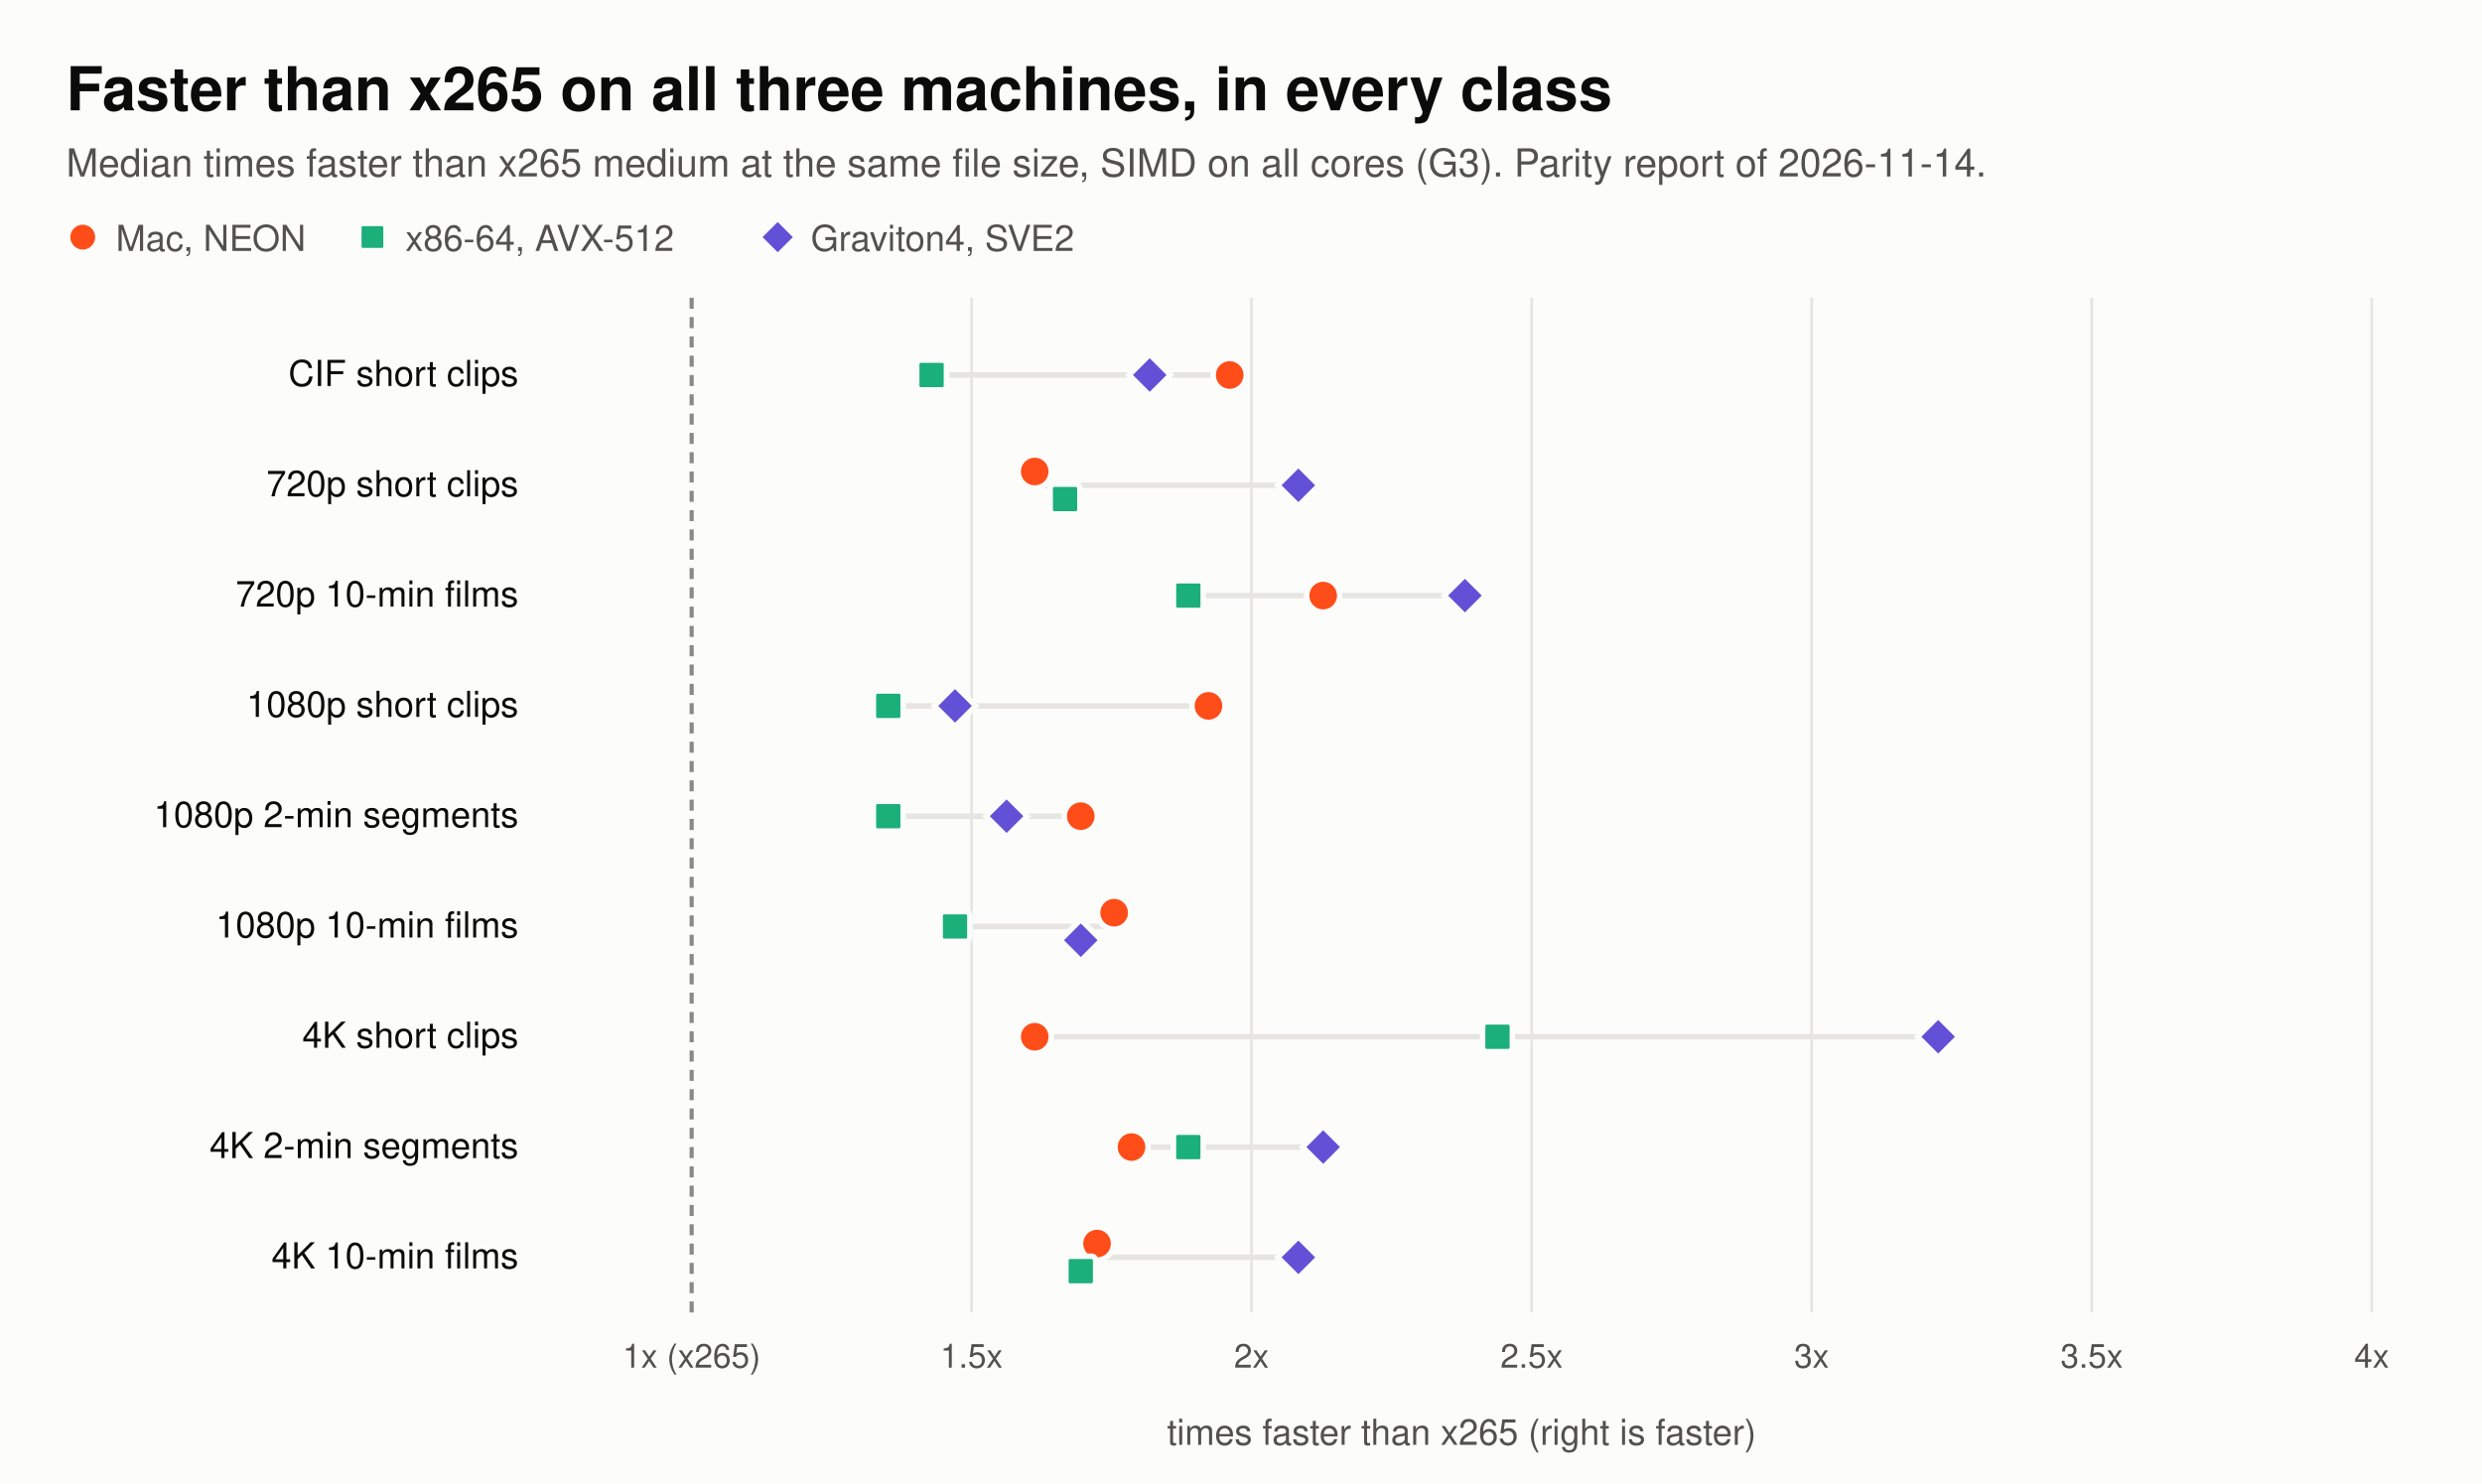
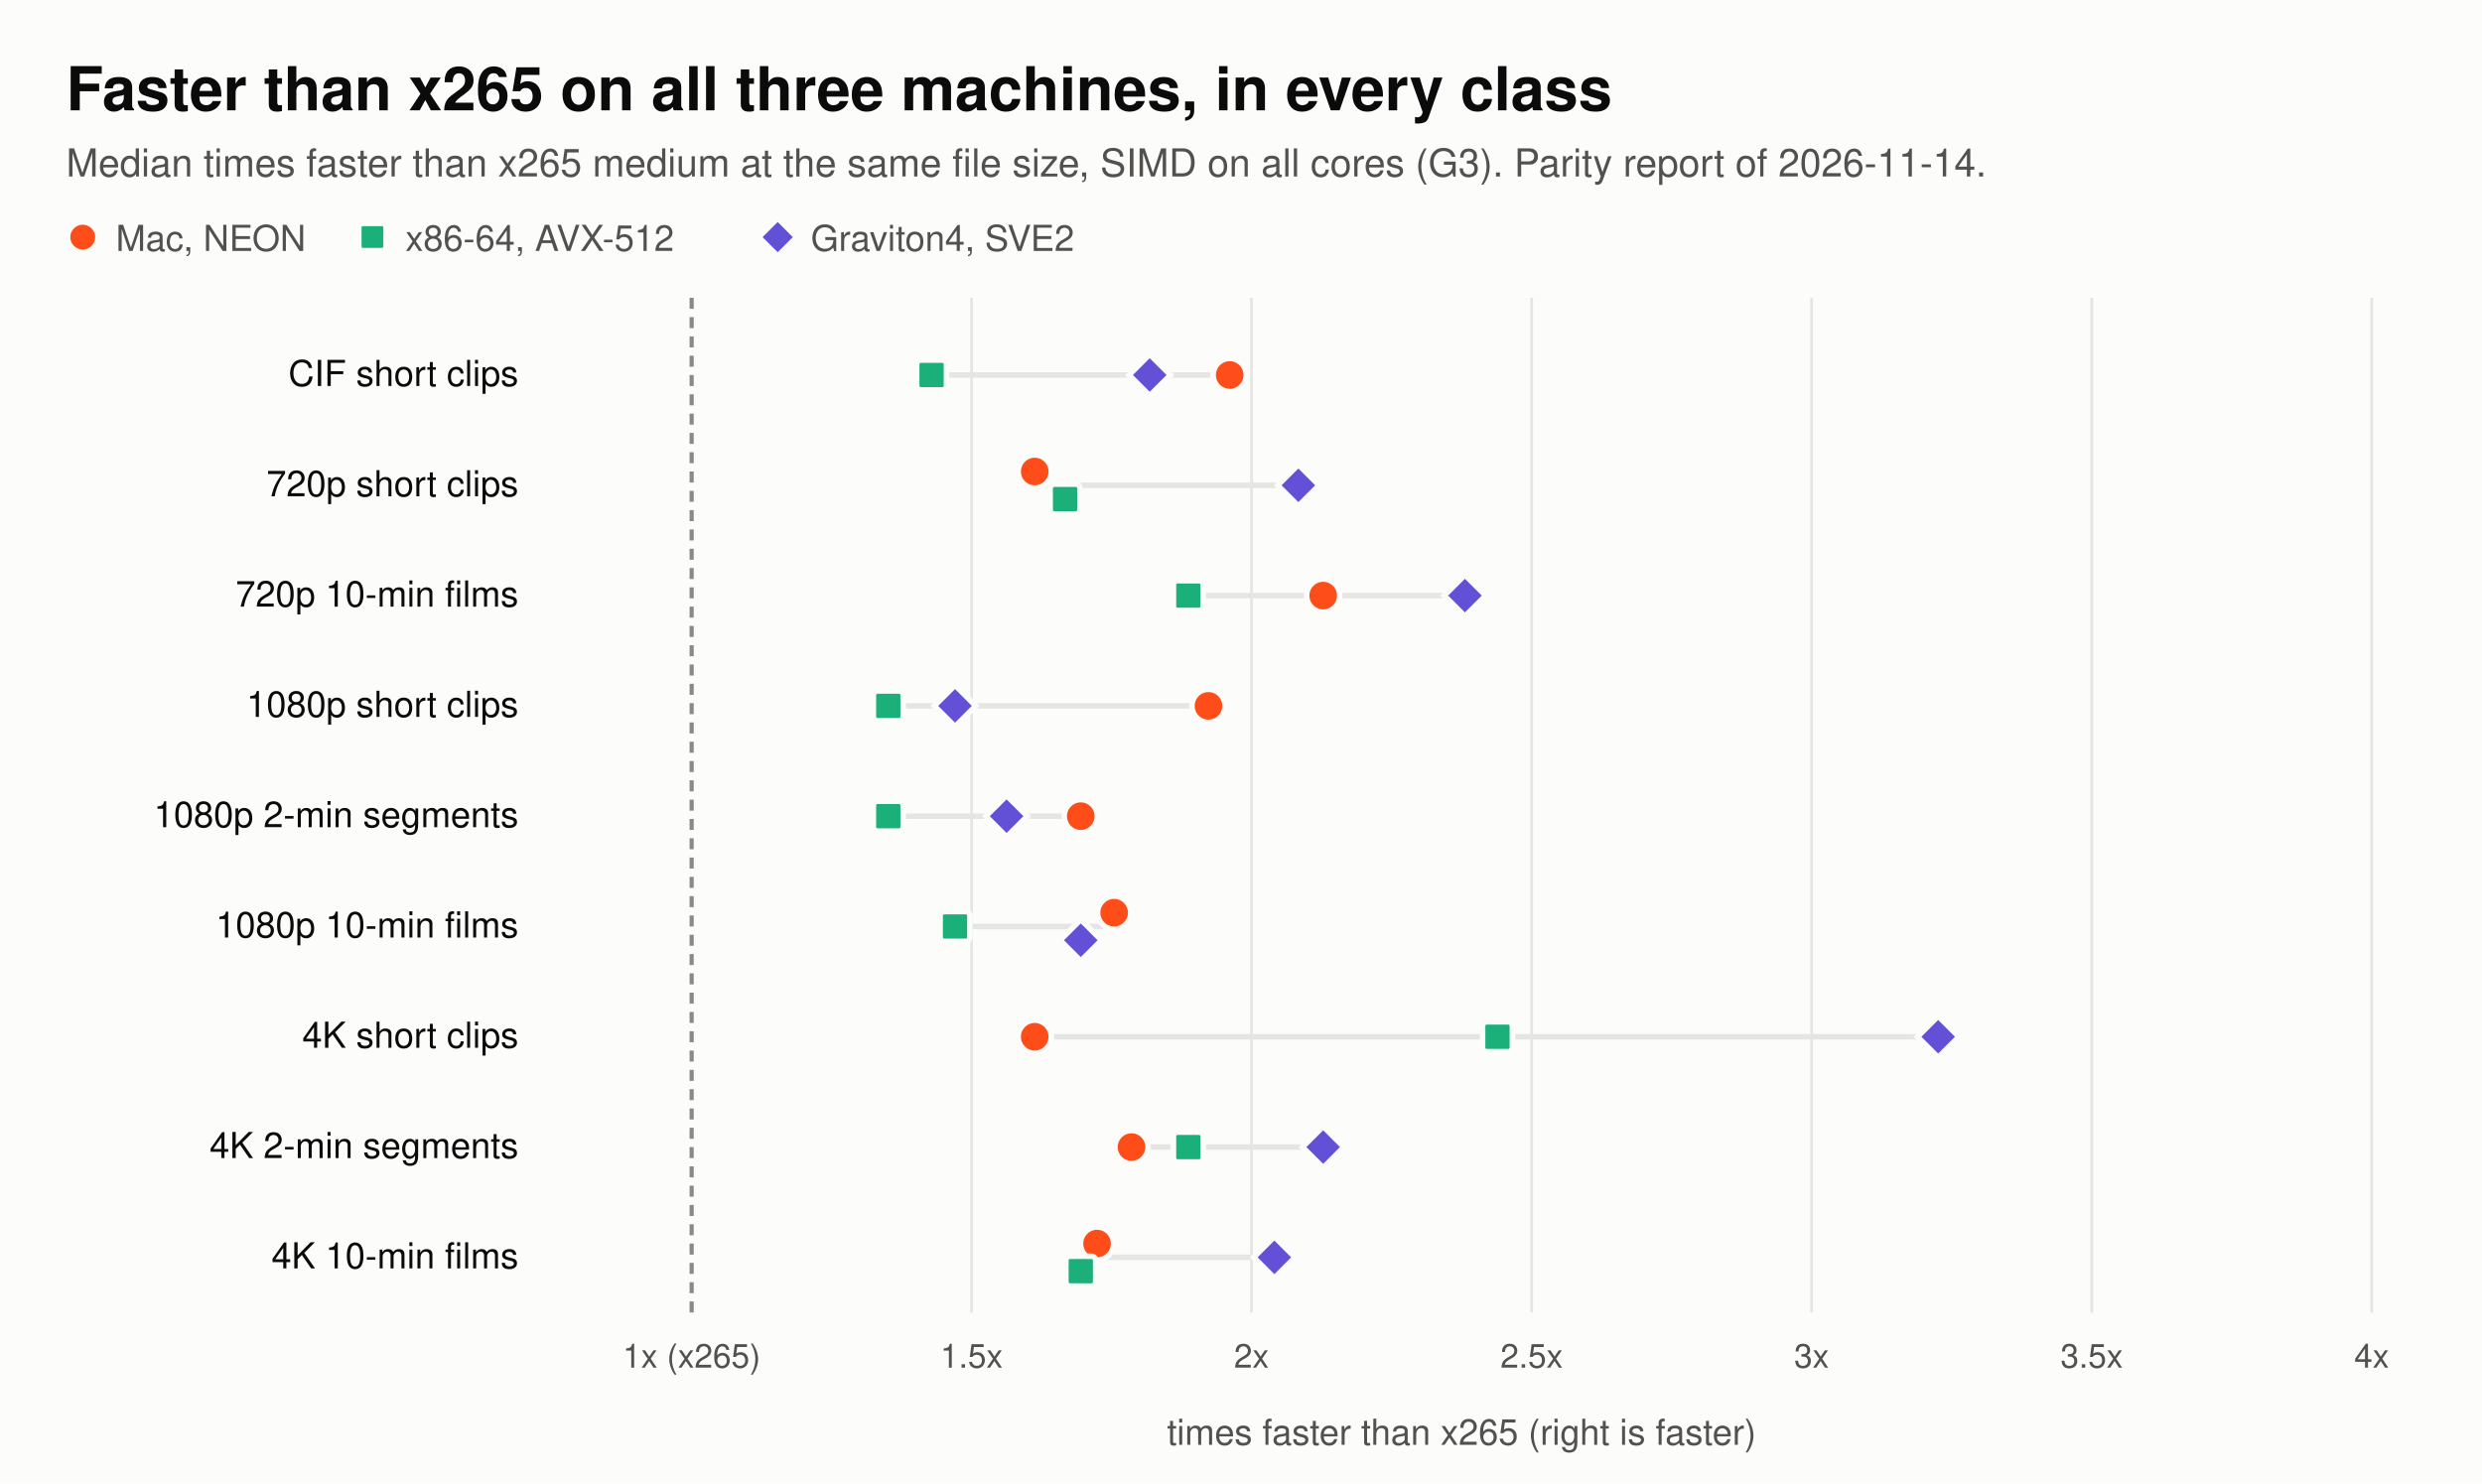
<svg xmlns="http://www.w3.org/2000/svg" width="900" height="538" viewBox="0 0 900 538" role="img">
  <style>
.bg{fill:#fcfcfb}.t1{fill:#0b0b0b}.t2{fill:#52514e}.grid{stroke:#e6e5e1}
.base{stroke:#8a8984}.ring{stroke:#fcfcfb}.med{stroke:#0b0b0b}
.s1{fill:#ff4d1a}.s2{fill:#1baf7a}.s3{fill:#6250d6}.sx{fill:#8a8984}
.l1{stroke:#ff4d1a}.l2{stroke:#1baf7a}.l3{stroke:#6250d6}.lx{stroke:#8a8984}.span{stroke:#e6e5e1}
text{font-family:system-ui,-apple-system,"Segoe UI",Helvetica,Arial,sans-serif}
@media (prefers-color-scheme:dark){
.bg{fill:#1a1a19}.t1{fill:#f0efec}.t2{fill:#c3c2b7}.grid{stroke:#2e2e2c}
.base{stroke:#8a8984}.ring{stroke:#1a1a19}.med{stroke:#f0efec}
.s1{fill:#ff4d1a}.s2{fill:#199e70}.s3{fill:#9085e9}.sx{fill:#8a8984}
.l1{stroke:#ff4d1a}.l2{stroke:#199e70}.l3{stroke:#9085e9}.lx{stroke:#8a8984}.span{stroke:#3a3a37}}
</style>
  <rect width="100%" height="100%" class="bg" />
  <text x="24.0" y="40.0" font-size="22" class="t1" text-anchor="start" font-weight="600">Faster than x265 on all three machines, in every class</text>
  <text x="24.0" y="64.0" font-size="14" class="t2" text-anchor="start">Median times faster than x265 medium at the same file size, SIMD on all cores (G3). Parity report of 2026-11-14.</text>
  <circle cx="30.0" cy="86.0" r="5.5" class="s1 ring" stroke-width="2" />
  <text x="42.0" y="91.0" font-size="13" class="t2" text-anchor="start">Mac, NEON</text>
  <rect x="130.1" y="81.0" width="9.9" height="9.9" rx="1.5" class="s2 ring" stroke-width="2" />
  <text x="147.0" y="91.0" font-size="13" class="t2" text-anchor="start">x86-64, AVX-512</text>
  <polygon points="282.0,79.1 288.9,86.0 282.0,92.9 275.1,86.0" class="s3 ring" stroke-width="2" />
  <text x="294.0" y="91.0" font-size="13" class="t2" text-anchor="start">Graviton4, SVE2</text>
  <line x1="250.8" y1="108" x2="250.8" y2="476" class="base" stroke-width="1.5" stroke-dasharray="4 3" />
  <text x="250.8" y="496.0" font-size="12" class="t2" text-anchor="middle">1x (x265)</text>
  <line x1="352.3" y1="108" x2="352.3" y2="476" class="grid" stroke-width="1" />
  <text x="352.3" y="496.0" font-size="12" class="t2" text-anchor="middle">1.5x</text>
  <line x1="453.8" y1="108" x2="453.8" y2="476" class="grid" stroke-width="1" />
  <text x="453.8" y="496.0" font-size="12" class="t2" text-anchor="middle">2x</text>
  <line x1="555.4" y1="108" x2="555.4" y2="476" class="grid" stroke-width="1" />
  <text x="555.4" y="496.0" font-size="12" class="t2" text-anchor="middle">2.5x</text>
  <line x1="656.9" y1="108" x2="656.9" y2="476" class="grid" stroke-width="1" />
  <text x="656.9" y="496.0" font-size="12" class="t2" text-anchor="middle">3x</text>
  <line x1="758.5" y1="108" x2="758.5" y2="476" class="grid" stroke-width="1" />
  <text x="758.5" y="496.0" font-size="12" class="t2" text-anchor="middle">3.5x</text>
  <line x1="860.0" y1="108" x2="860.0" y2="476" class="grid" stroke-width="1" />
  <text x="860.0" y="496.0" font-size="12" class="t2" text-anchor="middle">4x</text>
  <text x="530.0" y="524.0" font-size="13" class="t2" text-anchor="middle">times faster than x265 (right is faster)</text>
  <text x="188.0" y="140.0" font-size="13" class="t1" text-anchor="end">CIF short clips</text>
  <line x1="337.8" y1="136.0" x2="445.9" y2="136.0" class="span" stroke-width="2" />
  <circle cx="445.9" cy="136.0" r="6" class="s1 ring" stroke-width="2" />
  <rect x="332.4" y="130.6" width="10.8" height="10.8" rx="1.5" class="s2 ring" stroke-width="2" />
  <polygon points="416.9,128.5 424.4,136.0 416.9,143.5 409.4,136.0" class="s3 ring" stroke-width="2" />
  <text x="188.0" y="180.0" font-size="13" class="t1" text-anchor="end">720p short clips</text>
  <line x1="375.2" y1="176.0" x2="470.8" y2="176.0" class="span" stroke-width="2" />
  <circle cx="375.2" cy="171.0" r="6" class="s1 ring" stroke-width="2" />
  <rect x="380.8" y="175.6" width="10.8" height="10.8" rx="1.5" class="s2 ring" stroke-width="2" />
  <polygon points="470.8,168.5 478.3,176.0 470.8,183.5 463.3,176.0" class="s3 ring" stroke-width="2" />
  <text x="188.0" y="220.0" font-size="13" class="t1" text-anchor="end">720p 10-min films</text>
  <line x1="430.9" y1="216.0" x2="531.2" y2="216.0" class="span" stroke-width="2" />
  <circle cx="479.8" cy="216.0" r="6" class="s1 ring" stroke-width="2" />
  <rect x="425.5" y="210.6" width="10.8" height="10.8" rx="1.5" class="s2 ring" stroke-width="2" />
  <polygon points="531.2,208.5 538.7,216.0 531.2,223.5 523.7,216.0" class="s3 ring" stroke-width="2" />
  <text x="188.0" y="260.0" font-size="13" class="t1" text-anchor="end">1080p short clips</text>
  <line x1="322.1" y1="256.0" x2="438.2" y2="256.0" class="span" stroke-width="2" />
  <circle cx="438.2" cy="256.0" r="6" class="s1 ring" stroke-width="2" />
  <rect x="316.7" y="250.6" width="10.8" height="10.8" rx="1.5" class="s2 ring" stroke-width="2" />
  <polygon points="346.3,248.5 353.8,256.0 346.3,263.5 338.8,256.0" class="s3 ring" stroke-width="2" />
  <text x="188.0" y="300.0" font-size="13" class="t1" text-anchor="end">1080p 2-min segments</text>
  <line x1="322.1" y1="296.0" x2="391.9" y2="296.0" class="span" stroke-width="2" />
  <circle cx="391.9" cy="296.0" r="6" class="s1 ring" stroke-width="2" />
  <rect x="316.7" y="290.6" width="10.8" height="10.8" rx="1.5" class="s2 ring" stroke-width="2" />
  <polygon points="365.0,288.5 372.5,296.0 365.0,303.5 357.5,296.0" class="s3 ring" stroke-width="2" />
  <text x="188.0" y="340.0" font-size="13" class="t1" text-anchor="end">1080p 10-min films</text>
  <line x1="346.3" y1="336.0" x2="404.0" y2="336.0" class="span" stroke-width="2" />
  <circle cx="404.0" cy="331.0" r="6" class="s1 ring" stroke-width="2" />
  <rect x="340.9" y="330.6" width="10.8" height="10.8" rx="1.5" class="s2 ring" stroke-width="2" />
  <polygon points="391.9,333.5 399.4,341.0 391.9,348.5 384.4,341.0" class="s3 ring" stroke-width="2" />
  <text x="188.0" y="380.0" font-size="13" class="t1" text-anchor="end">4K short clips</text>
  <line x1="375.2" y1="376.0" x2="702.8" y2="376.0" class="span" stroke-width="2" />
  <circle cx="375.2" cy="376.0" r="6" class="s1 ring" stroke-width="2" />
  <rect x="537.6" y="370.6" width="10.8" height="10.8" rx="1.5" class="s2 ring" stroke-width="2" />
  <polygon points="702.8,368.5 710.3,376.0 702.8,383.5 695.3,376.0" class="s3 ring" stroke-width="2" />
  <text x="188.0" y="420.0" font-size="13" class="t1" text-anchor="end">4K 2-min segments</text>
  <line x1="410.3" y1="416.0" x2="479.8" y2="416.0" class="span" stroke-width="2" />
  <circle cx="410.3" cy="416.0" r="6" class="s1 ring" stroke-width="2" />
  <rect x="425.5" y="410.6" width="10.8" height="10.8" rx="1.5" class="s2 ring" stroke-width="2" />
  <polygon points="479.8,408.5 487.3,416.0 479.8,423.5 472.3,416.0" class="s3 ring" stroke-width="2" />
  <text x="188.0" y="460.0" font-size="13" class="t1" text-anchor="end">4K 10-min films</text>
-   <line x1="391.9" y1="456.0" x2="470.8" y2="456.0" class="span" stroke-width="2" />
+   <line x1="391.9" y1="456.0" x2="462.1" y2="456.0" class="span" stroke-width="2" />
  <circle cx="397.8" cy="451.0" r="6" class="s1 ring" stroke-width="2" />
  <rect x="386.5" y="455.6" width="10.8" height="10.8" rx="1.5" class="s2 ring" stroke-width="2" />
-   <polygon points="470.8,448.5 478.3,456.0 470.8,463.5 463.3,456.0" class="s3 ring" stroke-width="2" />
+   <polygon points="462.1,448.5 469.6,456.0 462.1,463.5 454.6,456.0" class="s3 ring" stroke-width="2" />
</svg>
